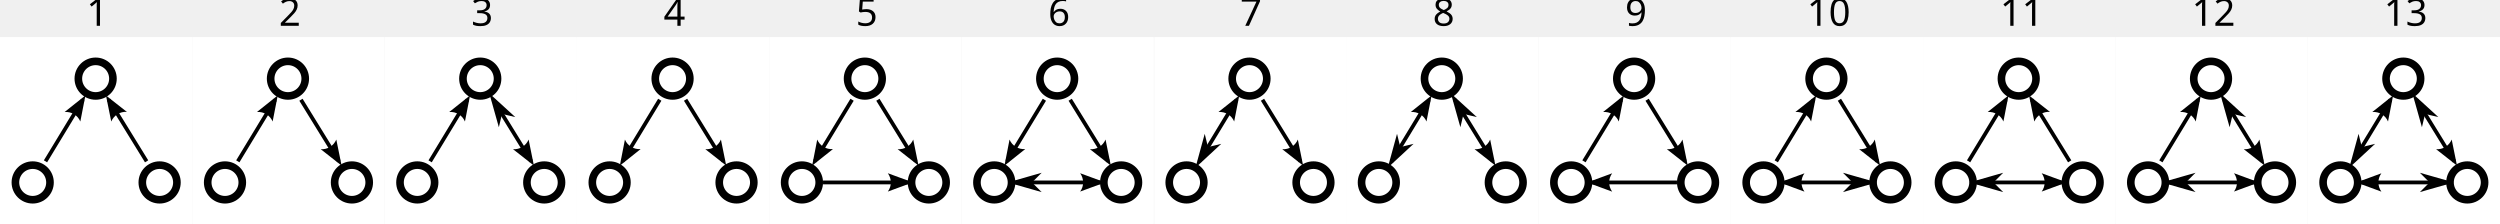
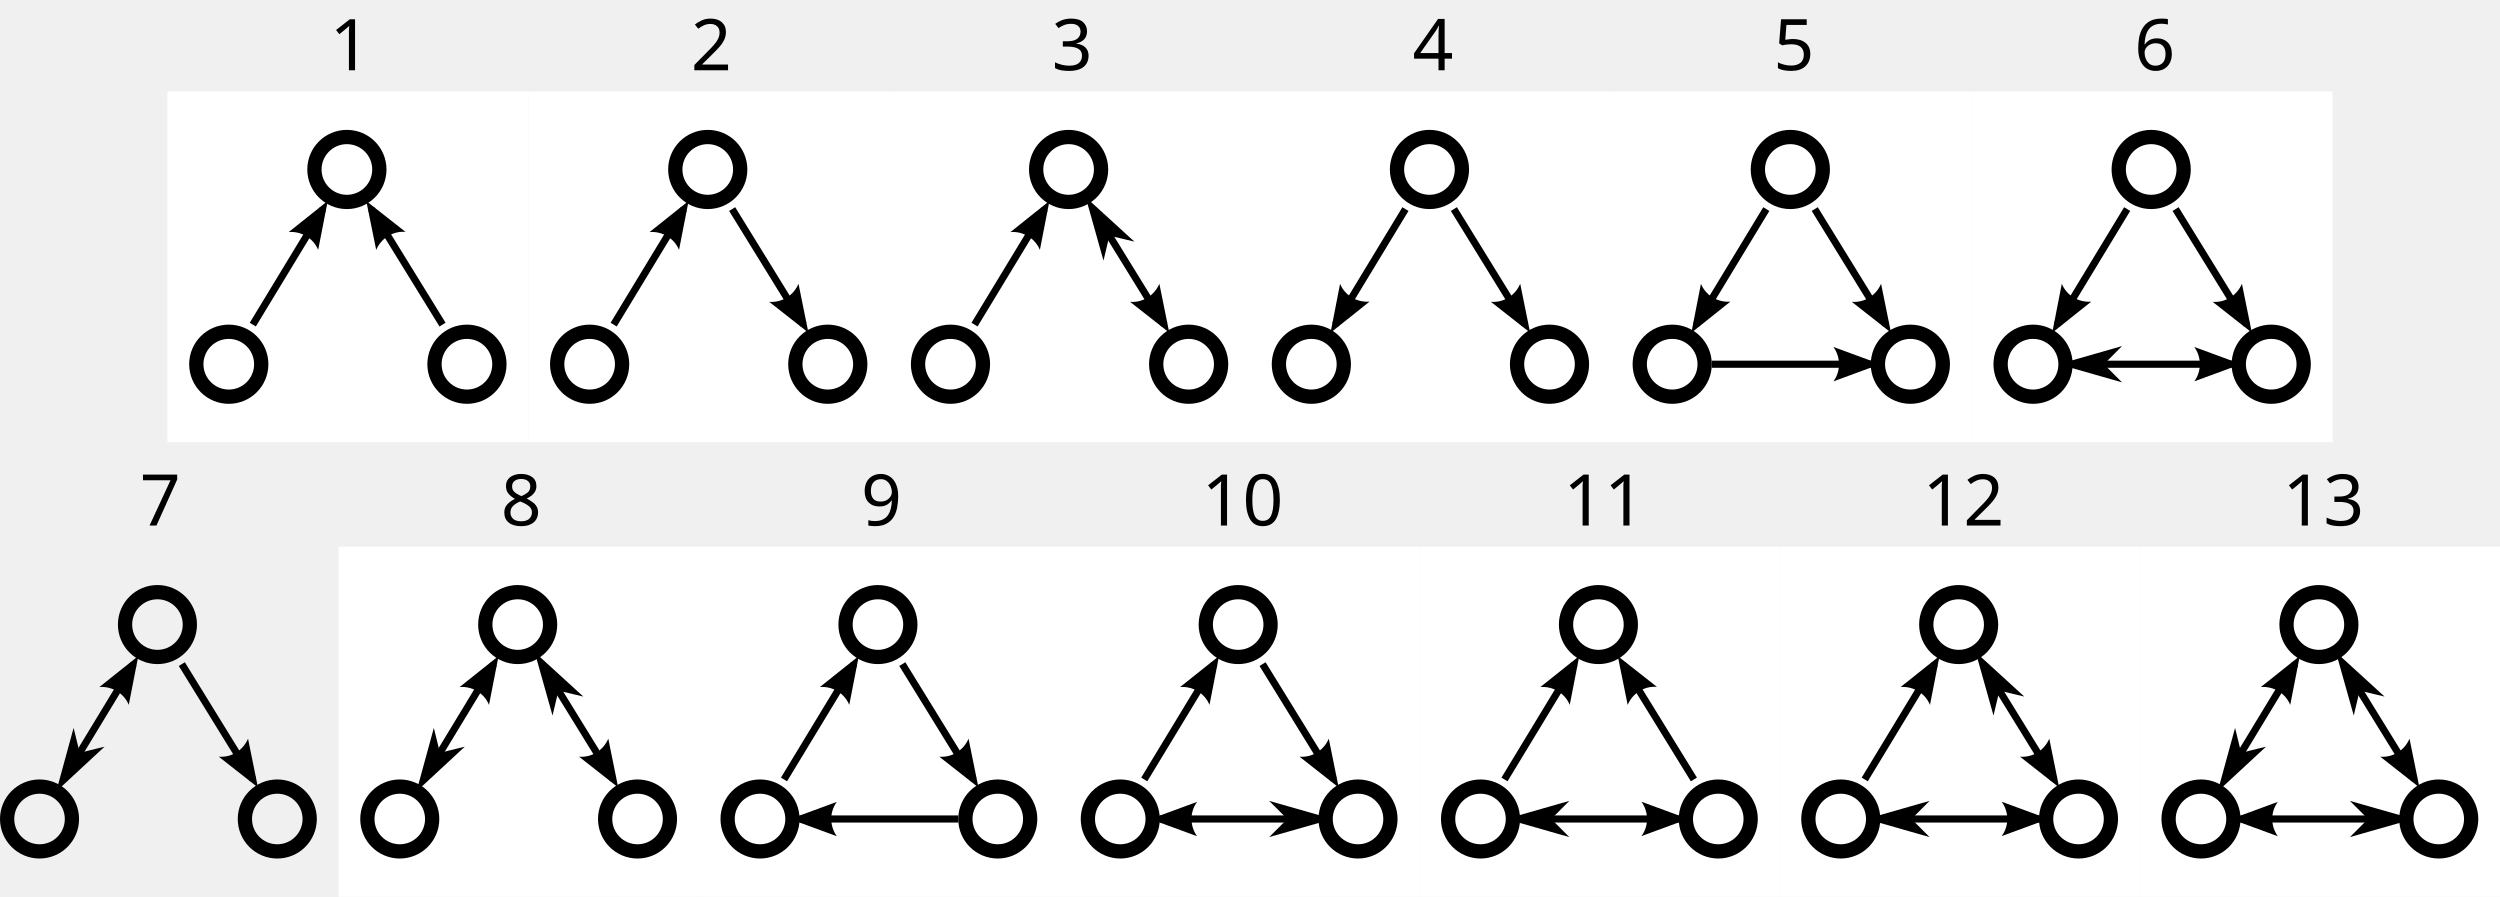
- <svg xmlns="http://www.w3.org/2000/svg" width="656.964" height="58.857" id="svg2" version="1.0">
+ <svg xmlns="http://www.w3.org/2000/svg" width="300.024" height="107.625" id="svg2" version="1.0">
  <defs id="defs4">
    <marker orient="auto" refY="0" refX="0" id="Arrow1Mstart" style="overflow:visible">
      <path id="path3222" d="M 0,0 L 5,-5 L -12.5,0 L 5,5 L 0,0 z" style="fill-rule:evenodd;stroke:#000000;stroke-width:1pt;marker-start:none" transform="matrix(0.4,0,0,0.4,4,0)" />
    </marker>
    <marker orient="auto" refY="0" refX="0" id="Arrow2Mend" style="overflow:visible">
      <path id="path3243" style="font-size:12px;fill-rule:evenodd;stroke-width:0.625;stroke-linejoin:round" d="M 8.719,4.034 L -2.207,0.016 L 8.719,-4.002 C 6.973,-1.63 6.983,1.616 8.719,4.034 z" transform="scale(-0.6,-0.6)" />
    </marker>
  </defs>
-   <g id="layer1" transform="translate(-85.89286,-49.72428)">
-     <rect style="fill:#ffffff;fill-opacity:1;stroke:none;stroke-width:2;stroke-miterlimit:4;stroke-dasharray:none;stroke-opacity:1" id="rect6113" width="50.536" height="49.107" x="85.893" y="59.474" />
-     <path style="fill:none;fill-opacity:1;stroke:#000000;stroke-width:2;stroke-miterlimit:4;stroke-dasharray:none;stroke-opacity:1" id="path2409" d="M 121.345,74.535 A 4.546,4.546 0 1 1 112.253,74.535 A 4.546,4.546 0 1 1 121.345,74.535 z" transform="translate(-5.773628,-4.143604)" />
-     <path style="fill:none;fill-opacity:1;stroke:#000000;stroke-width:2;stroke-miterlimit:4;stroke-dasharray:none;stroke-opacity:1" id="path3183" d="M 121.345,74.535 A 4.546,4.546 0 1 1 112.253,74.535 A 4.546,4.546 0 1 1 121.345,74.535 z" transform="translate(-22.31488,23.13052)" />
-     <path style="fill:none;fill-opacity:1;stroke:#000000;stroke-width:2;stroke-miterlimit:4;stroke-dasharray:none;stroke-opacity:1" id="path3187" d="M 121.345,74.535 A 4.546,4.546 0 1 1 112.253,74.535 A 4.546,4.546 0 1 1 121.345,74.535 z" transform="translate(11.03852,23.13052)" />
-     <path style="fill:none;fill-rule:evenodd;stroke:#000000;stroke-width:1px;stroke-linecap:butt;stroke-linejoin:miter;marker-end:url(#Arrow2Mend);stroke-opacity:1" d="M 97.847,92.119 L 107.662,75.937" id="path3211" />
-     <path style="fill:none;fill-rule:evenodd;stroke:#000000;stroke-width:1px;stroke-linecap:butt;stroke-linejoin:miter;marker-end:url(#Arrow2Mend);stroke-opacity:1" d="M 124.419,92.119 L 114.444,75.937" id="path5578" />
-     <rect style="fill:#ffffff;fill-opacity:1;stroke:none;stroke-width:2;stroke-miterlimit:4;stroke-dasharray:none;stroke-opacity:1" id="rect6688" width="50.536" height="49.107" x="136.429" y="59.474" />
-     <path style="fill:none;fill-opacity:1;stroke:#000000;stroke-width:2;stroke-miterlimit:4;stroke-dasharray:none;stroke-opacity:1" id="path6692" d="M 121.345,74.535 A 4.546,4.546 0 1 1 112.253,74.535 A 4.546,4.546 0 1 1 121.345,74.535 z" transform="translate(44.76208,-4.143604)" />
-     <path style="fill:none;fill-opacity:1;stroke:#000000;stroke-width:2;stroke-miterlimit:4;stroke-dasharray:none;stroke-opacity:1" id="path6694" d="M 121.345,74.535 A 4.546,4.546 0 1 1 112.253,74.535 A 4.546,4.546 0 1 1 121.345,74.535 z" transform="translate(28.22084,23.13052)" />
-     <path style="fill:none;fill-opacity:1;stroke:#000000;stroke-width:2;stroke-miterlimit:4;stroke-dasharray:none;stroke-opacity:1" id="path6696" d="M 121.345,74.535 A 4.546,4.546 0 1 1 112.253,74.535 A 4.546,4.546 0 1 1 121.345,74.535 z" transform="translate(61.57424,23.13052)" />
-     <rect style="fill:#ffffff;fill-opacity:1;stroke:none;stroke-width:2;stroke-miterlimit:4;stroke-dasharray:none;stroke-opacity:1" id="rect6706" width="50.536" height="49.107" x="186.964" y="59.474" />
-     <path style="fill:none;fill-opacity:1;stroke:#000000;stroke-width:2;stroke-miterlimit:4;stroke-dasharray:none;stroke-opacity:1" id="path6710" d="M 121.345,74.535 A 4.546,4.546 0 1 1 112.253,74.535 A 4.546,4.546 0 1 1 121.345,74.535 z" transform="translate(95.2978,-4.143604)" />
-     <path style="fill:none;fill-opacity:1;stroke:#000000;stroke-width:2;stroke-miterlimit:4;stroke-dasharray:none;stroke-opacity:1" id="path6712" d="M 121.345,74.535 A 4.546,4.546 0 1 1 112.253,74.535 A 4.546,4.546 0 1 1 121.345,74.535 z" transform="translate(78.75656,23.13052)" />
-     <path style="fill:none;fill-opacity:1;stroke:#000000;stroke-width:2;stroke-miterlimit:4;stroke-dasharray:none;stroke-opacity:1" id="path6714" d="M 121.345,74.535 A 4.546,4.546 0 1 1 112.253,74.535 A 4.546,4.546 0 1 1 121.345,74.535 z" transform="translate(112.11,23.13052)" />
-     <rect style="fill:#ffffff;fill-opacity:1;stroke:none;stroke-width:2;stroke-miterlimit:4;stroke-dasharray:none;stroke-opacity:1" id="rect6722" width="50.536" height="49.107" x="237.5" y="59.474" />
-     <path style="fill:none;fill-opacity:1;stroke:#000000;stroke-width:2;stroke-miterlimit:4;stroke-dasharray:none;stroke-opacity:1" id="path6726" d="M 121.345,74.535 A 4.546,4.546 0 1 1 112.253,74.535 A 4.546,4.546 0 1 1 121.345,74.535 z" transform="translate(145.8335,-4.143604)" />
-     <path style="fill:none;fill-opacity:1;stroke:#000000;stroke-width:2;stroke-miterlimit:4;stroke-dasharray:none;stroke-opacity:1" id="path6728" d="M 121.345,74.535 A 4.546,4.546 0 1 1 112.253,74.535 A 4.546,4.546 0 1 1 121.345,74.535 z" transform="translate(129.2923,23.13052)" />
-     <path style="fill:none;fill-opacity:1;stroke:#000000;stroke-width:2;stroke-miterlimit:4;stroke-dasharray:none;stroke-opacity:1" id="path6730" d="M 121.345,74.535 A 4.546,4.546 0 1 1 112.253,74.535 A 4.546,4.546 0 1 1 121.345,74.535 z" transform="translate(162.6457,23.13052)" />
-     <rect style="fill:#ffffff;fill-opacity:1;stroke:none;stroke-width:2;stroke-miterlimit:4;stroke-dasharray:none;stroke-opacity:1" id="rect6742" width="50.536" height="49.107" x="288.036" y="59.474" />
-     <path style="fill:none;fill-opacity:1;stroke:#000000;stroke-width:2;stroke-miterlimit:4;stroke-dasharray:none;stroke-opacity:1" id="path6746" d="M 121.345,74.535 A 4.546,4.546 0 1 1 112.253,74.535 A 4.546,4.546 0 1 1 121.345,74.535 z" transform="translate(196.3692,-4.143604)" />
-     <path style="fill:none;fill-opacity:1;stroke:#000000;stroke-width:2;stroke-miterlimit:4;stroke-dasharray:none;stroke-opacity:1" id="path6748" d="M 121.345,74.535 A 4.546,4.546 0 1 1 112.253,74.535 A 4.546,4.546 0 1 1 121.345,74.535 z" transform="translate(179.828,23.13052)" />
-     <path style="fill:none;fill-opacity:1;stroke:#000000;stroke-width:2;stroke-miterlimit:4;stroke-dasharray:none;stroke-opacity:1" id="path6750" d="M 121.345,74.535 A 4.546,4.546 0 1 1 112.253,74.535 A 4.546,4.546 0 1 1 121.345,74.535 z" transform="translate(213.1814,23.13052)" />
-     <rect style="fill:#ffffff;fill-opacity:1;stroke:none;stroke-width:2;stroke-miterlimit:4;stroke-dasharray:none;stroke-opacity:1" id="rect6760" width="50.536" height="49.107" x="338.571" y="59.474" />
-     <path style="fill:none;fill-opacity:1;stroke:#000000;stroke-width:2;stroke-miterlimit:4;stroke-dasharray:none;stroke-opacity:1" id="path6764" d="M 121.345,74.535 A 4.546,4.546 0 1 1 112.253,74.535 A 4.546,4.546 0 1 1 121.345,74.535 z" transform="translate(246.905,-4.143604)" />
-     <path style="fill:none;fill-opacity:1;stroke:#000000;stroke-width:2;stroke-miterlimit:4;stroke-dasharray:none;stroke-opacity:1" id="path6766" d="M 121.345,74.535 A 4.546,4.546 0 1 1 112.253,74.535 A 4.546,4.546 0 1 1 121.345,74.535 z" transform="translate(230.3637,23.13052)" />
-     <path style="fill:none;fill-opacity:1;stroke:#000000;stroke-width:2;stroke-miterlimit:4;stroke-dasharray:none;stroke-opacity:1" id="path6768" d="M 121.345,74.535 A 4.546,4.546 0 1 1 112.253,74.535 A 4.546,4.546 0 1 1 121.345,74.535 z" transform="translate(263.7171,23.13052)" />
-     <rect style="fill:#ffffff;fill-opacity:1;stroke:none;stroke-width:2;stroke-miterlimit:4;stroke-dasharray:none;stroke-opacity:1" id="rect6778" width="50.536" height="49.107" x="389.211" y="59.474" />
-     <path style="fill:none;fill-opacity:1;stroke:#000000;stroke-width:2;stroke-miterlimit:4;stroke-dasharray:none;stroke-opacity:1" id="path6782" d="M 121.345,74.535 A 4.546,4.546 0 1 1 112.253,74.535 A 4.546,4.546 0 1 1 121.345,74.535 z" transform="translate(297.4407,-4.143604)" />
-     <path style="fill:none;fill-opacity:1;stroke:#000000;stroke-width:2;stroke-miterlimit:4;stroke-dasharray:none;stroke-opacity:1" id="path6784" d="M 121.345,74.535 A 4.546,4.546 0 1 1 112.253,74.535 A 4.546,4.546 0 1 1 121.345,74.535 z" transform="translate(280.8994,23.13052)" />
-     <path style="fill:none;fill-opacity:1;stroke:#000000;stroke-width:2;stroke-miterlimit:4;stroke-dasharray:none;stroke-opacity:1" id="path6786" d="M 121.345,74.535 A 4.546,4.546 0 1 1 112.253,74.535 A 4.546,4.546 0 1 1 121.345,74.535 z" transform="translate(314.2528,23.13052)" />
-     <rect style="fill:#ffffff;fill-opacity:1;stroke:none;stroke-width:2;stroke-miterlimit:4;stroke-dasharray:none;stroke-opacity:1" id="rect6796" width="50.536" height="49.107" x="439.643" y="59.474" />
-     <path style="fill:none;fill-opacity:1;stroke:#000000;stroke-width:2;stroke-miterlimit:4;stroke-dasharray:none;stroke-opacity:1" id="path6800" d="M 121.345,74.535 A 4.546,4.546 0 1 1 112.253,74.535 A 4.546,4.546 0 1 1 121.345,74.535 z" transform="translate(347.9764,-4.143604)" />
-     <path style="fill:none;fill-opacity:1;stroke:#000000;stroke-width:2;stroke-miterlimit:4;stroke-dasharray:none;stroke-opacity:1" id="path6802" d="M 121.345,74.535 A 4.546,4.546 0 1 1 112.253,74.535 A 4.546,4.546 0 1 1 121.345,74.535 z" transform="translate(331.4352,23.13052)" />
-     <path style="fill:none;fill-opacity:1;stroke:#000000;stroke-width:2;stroke-miterlimit:4;stroke-dasharray:none;stroke-opacity:1" id="path6804" d="M 121.345,74.535 A 4.546,4.546 0 1 1 112.253,74.535 A 4.546,4.546 0 1 1 121.345,74.535 z" transform="translate(364.7886,23.13052)" />
-     <rect style="fill:#ffffff;fill-opacity:1;stroke:none;stroke-width:2;stroke-miterlimit:4;stroke-dasharray:none;stroke-opacity:1" id="rect6814" width="50.536" height="49.107" x="490.179" y="59.474" />
-     <path style="fill:none;fill-opacity:1;stroke:#000000;stroke-width:2;stroke-miterlimit:4;stroke-dasharray:none;stroke-opacity:1" id="path6818" d="M 121.345,74.535 A 4.546,4.546 0 1 1 112.253,74.535 A 4.546,4.546 0 1 1 121.345,74.535 z" transform="translate(398.5121,-4.143604)" />
-     <path style="fill:none;fill-opacity:1;stroke:#000000;stroke-width:2;stroke-miterlimit:4;stroke-dasharray:none;stroke-opacity:1" id="path6820" d="M 121.345,74.535 A 4.546,4.546 0 1 1 112.253,74.535 A 4.546,4.546 0 1 1 121.345,74.535 z" transform="translate(381.9709,23.13052)" />
-     <path style="fill:none;fill-opacity:1;stroke:#000000;stroke-width:2;stroke-miterlimit:4;stroke-dasharray:none;stroke-opacity:1" id="path6822" d="M 121.345,74.535 A 4.546,4.546 0 1 1 112.253,74.535 A 4.546,4.546 0 1 1 121.345,74.535 z" transform="translate(415.3243,23.13052)" />
-     <rect style="fill:#ffffff;fill-opacity:1;stroke:none;stroke-width:2;stroke-miterlimit:4;stroke-dasharray:none;stroke-opacity:1" id="rect6832" width="50.536" height="49.107" x="540.714" y="59.474" />
-     <path style="fill:none;fill-opacity:1;stroke:#000000;stroke-width:2;stroke-miterlimit:4;stroke-dasharray:none;stroke-opacity:1" id="path6836" d="M 121.345,74.535 A 4.546,4.546 0 1 1 112.253,74.535 A 4.546,4.546 0 1 1 121.345,74.535 z" transform="translate(449.0478,-4.143604)" />
-     <path style="fill:none;fill-opacity:1;stroke:#000000;stroke-width:2;stroke-miterlimit:4;stroke-dasharray:none;stroke-opacity:1" id="path6838" d="M 121.345,74.535 A 4.546,4.546 0 1 1 112.253,74.535 A 4.546,4.546 0 1 1 121.345,74.535 z" transform="translate(432.5066,23.13052)" />
-     <path style="fill:none;fill-opacity:1;stroke:#000000;stroke-width:2;stroke-miterlimit:4;stroke-dasharray:none;stroke-opacity:1" id="path6840" d="M 121.345,74.535 A 4.546,4.546 0 1 1 112.253,74.535 A 4.546,4.546 0 1 1 121.345,74.535 z" transform="translate(465.86,23.13052)" />
-     <rect style="fill:#ffffff;fill-opacity:1;stroke:none;stroke-width:2;stroke-miterlimit:4;stroke-dasharray:none;stroke-opacity:1" id="rect6850" width="50.536" height="49.107" x="591.25" y="59.474" />
-     <path style="fill:none;fill-opacity:1;stroke:#000000;stroke-width:2;stroke-miterlimit:4;stroke-dasharray:none;stroke-opacity:1" id="path6854" d="M 121.345,74.535 A 4.546,4.546 0 1 1 112.253,74.535 A 4.546,4.546 0 1 1 121.345,74.535 z" transform="translate(499.5836,-4.143604)" />
-     <path style="fill:none;fill-opacity:1;stroke:#000000;stroke-width:2;stroke-miterlimit:4;stroke-dasharray:none;stroke-opacity:1" id="path6856" d="M 121.345,74.535 A 4.546,4.546 0 1 1 112.253,74.535 A 4.546,4.546 0 1 1 121.345,74.535 z" transform="translate(483.0423,23.13052)" />
-     <path style="fill:none;fill-opacity:1;stroke:#000000;stroke-width:2;stroke-miterlimit:4;stroke-dasharray:none;stroke-opacity:1" id="path6858" d="M 121.345,74.535 A 4.546,4.546 0 1 1 112.253,74.535 A 4.546,4.546 0 1 1 121.345,74.535 z" transform="translate(516.3957,23.13052)" />
-     <rect style="fill:#ffffff;fill-opacity:1;stroke:none;stroke-width:2;stroke-miterlimit:4;stroke-dasharray:none;stroke-opacity:1" id="rect6868" width="50.536" height="49.107" x="641.786" y="59.474" />
-     <path style="fill:none;fill-opacity:1;stroke:#000000;stroke-width:2;stroke-miterlimit:4;stroke-dasharray:none;stroke-opacity:1" id="path6872" d="M 121.345,74.535 A 4.546,4.546 0 1 1 112.253,74.535 A 4.546,4.546 0 1 1 121.345,74.535 z" transform="translate(550.1193,-4.143604)" />
-     <path style="fill:none;fill-opacity:1;stroke:#000000;stroke-width:2;stroke-miterlimit:4;stroke-dasharray:none;stroke-opacity:1" id="path6874" d="M 121.345,74.535 A 4.546,4.546 0 1 1 112.253,74.535 A 4.546,4.546 0 1 1 121.345,74.535 z" transform="translate(533.578,23.13052)" />
-     <path style="fill:none;fill-opacity:1;stroke:#000000;stroke-width:2;stroke-miterlimit:4;stroke-dasharray:none;stroke-opacity:1" id="path6876" d="M 121.345,74.535 A 4.546,4.546 0 1 1 112.253,74.535 A 4.546,4.546 0 1 1 121.345,74.535 z" transform="translate(566.9314,23.13052)" />
-     <rect style="fill:#ffffff;fill-opacity:1;stroke:none;stroke-width:2;stroke-miterlimit:4;stroke-dasharray:none;stroke-opacity:1" id="rect6886" width="50.536" height="49.107" x="692.321" y="59.474" />
-     <path style="fill:none;fill-opacity:1;stroke:#000000;stroke-width:2;stroke-miterlimit:4;stroke-dasharray:none;stroke-opacity:1" id="path6890" d="M 121.345,74.535 A 4.546,4.546 0 1 1 112.253,74.535 A 4.546,4.546 0 1 1 121.345,74.535 z" transform="translate(600.655,-4.143604)" />
-     <path style="fill:none;fill-opacity:1;stroke:#000000;stroke-width:2;stroke-miterlimit:4;stroke-dasharray:none;stroke-opacity:1" id="path6892" d="M 121.345,74.535 A 4.546,4.546 0 1 1 112.253,74.535 A 4.546,4.546 0 1 1 121.345,74.535 z" transform="translate(584.1138,23.13052)" />
-     <path style="fill:none;fill-opacity:1;stroke:#000000;stroke-width:2;stroke-miterlimit:4;stroke-dasharray:none;stroke-opacity:1" id="path6894" d="M 121.345,74.535 A 4.546,4.546 0 1 1 112.253,74.535 A 4.546,4.546 0 1 1 121.345,74.535 z" transform="translate(617.4672,23.13052)" />
-     <path style="fill:none;fill-rule:evenodd;stroke:#000000;stroke-width:1px;stroke-linecap:butt;stroke-linejoin:miter;marker-end:url(#Arrow2Mend);stroke-opacity:1" d="M 148.383,92.119 L 158.198,75.937" id="path7058" />
-     <path style="fill:none;fill-rule:evenodd;stroke:#000000;stroke-width:1px;stroke-linecap:butt;stroke-linejoin:miter;marker-end:url(#Arrow2Mend);stroke-opacity:1" d="M 164.979,75.937 L 174.955,92.119" id="path7593" />
-     <path style="fill:none;fill-rule:evenodd;stroke:#000000;stroke-width:1px;stroke-linecap:butt;stroke-linejoin:miter;marker-end:url(#Arrow2Mend);stroke-opacity:1" d="M 198.919,92.119 L 208.733,75.937" id="path8128" />
-     <path style="fill:none;fill-rule:evenodd;stroke:#000000;stroke-width:1px;stroke-linecap:butt;stroke-linejoin:miter;marker-start:url(#Arrow1Mstart);marker-end:url(#Arrow2Mend);stroke-opacity:1" d="M 215.515,75.937 L 225.49,92.119" id="path8663" />
-     <path style="fill:none;fill-rule:evenodd;stroke:#000000;stroke-width:1px;stroke-linecap:butt;stroke-linejoin:miter;marker-end:url(#Arrow2Mend);stroke-opacity:1" d="M 259.269,75.937 L 249.455,92.119" id="path9739" />
-     <path style="fill:none;fill-rule:evenodd;stroke:#000000;stroke-width:1px;stroke-linecap:butt;stroke-linejoin:miter;marker-end:url(#Arrow2Mend);stroke-opacity:1" d="M 266.051,75.937 L 276.026,92.119" id="path10280" />
-     <path style="fill:none;fill-rule:evenodd;stroke:#000000;stroke-width:1px;stroke-linecap:butt;stroke-linejoin:miter;marker-end:url(#Arrow2Mend);stroke-opacity:1" d="M 309.805,75.937 L 299.99,92.119" id="path10821" />
-     <path style="fill:none;fill-rule:evenodd;stroke:#000000;stroke-width:1px;stroke-linecap:butt;stroke-linejoin:miter;marker-end:url(#Arrow2Mend);stroke-opacity:1" d="M 316.587,75.937 L 326.562,92.119" id="path11362" />
-     <path style="fill:none;fill-rule:evenodd;stroke:#000000;stroke-width:1px;stroke-linecap:butt;stroke-linejoin:miter;marker-end:url(#Arrow2Mend);stroke-opacity:1" d="M 302.173,97.665 L 324.435,97.665" id="path11905" />
-     <path style="fill:none;fill-rule:evenodd;stroke:#000000;stroke-width:1px;stroke-linecap:butt;stroke-linejoin:miter;marker-end:url(#Arrow2Mend);stroke-opacity:1" d="M 360.341,75.937 L 350.526,92.119" id="path12446" />
-     <path style="fill:none;fill-rule:evenodd;stroke:#000000;stroke-width:1px;stroke-linecap:butt;stroke-linejoin:miter;marker-end:url(#Arrow2Mend);stroke-opacity:1" d="M 367.122,75.937 L 377.098,92.119" id="path12987" />
-     <path style="fill:none;fill-rule:evenodd;stroke:#000000;stroke-width:1px;stroke-linecap:butt;stroke-linejoin:miter;marker-start:url(#Arrow1Mstart);marker-end:url(#Arrow2Mend);stroke-opacity:1" d="M 352.708,97.665 L 374.97,97.665" id="path13528" />
-     <path style="fill:none;fill-rule:evenodd;stroke:#000000;stroke-width:1px;stroke-linecap:butt;stroke-linejoin:miter;marker-start:url(#Arrow1Mstart);marker-end:url(#Arrow2Mend);stroke-opacity:1" d="M 401.062,92.119 L 410.876,75.937" id="path14608" />
-     <path style="fill:none;fill-rule:evenodd;stroke:#000000;stroke-width:1px;stroke-linecap:butt;stroke-linejoin:miter;marker-end:url(#Arrow2Mend);stroke-opacity:1" d="M 417.658,75.937 L 427.633,92.119" id="path15688" />
-     <path style="fill:none;fill-rule:evenodd;stroke:#000000;stroke-width:1px;stroke-linecap:butt;stroke-linejoin:miter;marker-start:url(#Arrow1Mstart);marker-end:url(#Arrow2Mend);stroke-opacity:1" d="M 451.597,92.119 L 461.412,75.937" id="path16229" />
-     <path style="fill:none;fill-rule:evenodd;stroke:#000000;stroke-width:1px;stroke-linecap:butt;stroke-linejoin:miter;marker-start:url(#Arrow1Mstart);marker-end:url(#Arrow2Mend);stroke-opacity:1" d="M 468.194,75.937 L 478.169,92.119" id="path17309" />
-     <path style="fill:none;fill-rule:evenodd;stroke:#000000;stroke-width:1px;stroke-linecap:butt;stroke-linejoin:miter;marker-end:url(#Arrow2Mend);stroke-opacity:1" d="M 502.133,92.119 L 511.948,75.937" id="path18389" />
-     <path style="fill:none;fill-rule:evenodd;stroke:#000000;stroke-width:1px;stroke-linecap:butt;stroke-linejoin:miter;marker-end:url(#Arrow2Mend);stroke-opacity:1" d="M 518.729,75.937 L 528.705,92.119" id="path18391" />
-     <path style="fill:none;fill-rule:evenodd;stroke:#000000;stroke-width:1px;stroke-linecap:butt;stroke-linejoin:miter;marker-end:url(#Arrow2Mend);stroke-opacity:1" d="M 526.577,97.665 L 504.315,97.665" id="path18393" />
-     <path style="fill:none;fill-rule:evenodd;stroke:#000000;stroke-width:1px;stroke-linecap:butt;stroke-linejoin:miter;marker-end:url(#Arrow2Mend);stroke-opacity:1" d="M 552.669,92.119 L 562.483,75.937" id="path18934" />
-     <path style="fill:none;fill-rule:evenodd;stroke:#000000;stroke-width:1px;stroke-linecap:butt;stroke-linejoin:miter;marker-end:url(#Arrow2Mend);stroke-opacity:1" d="M 569.265,75.937 L 579.24,92.119" id="path18936" />
-     <path style="fill:none;fill-rule:evenodd;stroke:#000000;stroke-width:1px;stroke-linecap:butt;stroke-linejoin:miter;marker-start:url(#Arrow1Mstart);marker-end:url(#Arrow2Mend);stroke-opacity:1" d="M 577.113,97.665 L 554.851,97.665" id="path18938" />
-     <path style="fill:none;fill-rule:evenodd;stroke:#000000;stroke-width:1px;stroke-linecap:butt;stroke-linejoin:miter;marker-start:url(#Arrow1Mstart);marker-end:url(#Arrow2Mend);stroke-opacity:1" d="M 605.387,97.665 L 627.649,97.665" id="path21096" />
-     <path style="fill:none;fill-rule:evenodd;stroke:#000000;stroke-width:1px;stroke-linecap:butt;stroke-linejoin:miter;marker-end:url(#Arrow2Mend);stroke-opacity:1" d="M 603.205,92.119 L 613.019,75.937" id="path22176" />
-     <path style="fill:none;fill-rule:evenodd;stroke:#000000;stroke-width:1px;stroke-linecap:butt;stroke-linejoin:miter;marker-end:url(#Arrow2Mend);stroke-opacity:1" d="M 629.776,92.119 L 619.801,75.937" id="path22178" />
-     <path style="fill:none;fill-rule:evenodd;stroke:#000000;stroke-width:1px;stroke-linecap:butt;stroke-linejoin:miter;marker-start:url(#Arrow1Mstart);marker-end:url(#Arrow2Mend);stroke-opacity:1" d="M 655.923,97.665 L 678.185,97.665" id="path22719" />
-     <path style="fill:none;fill-rule:evenodd;stroke:#000000;stroke-width:1px;stroke-linecap:butt;stroke-linejoin:miter;marker-start:url(#Arrow1Mstart);marker-end:url(#Arrow2Mend);stroke-opacity:1" d="M 670.337,75.937 L 680.312,92.119" id="path22721" />
-     <path style="fill:none;fill-rule:evenodd;stroke:#000000;stroke-width:1px;stroke-linecap:butt;stroke-linejoin:miter;marker-end:url(#Arrow2Mend);stroke-opacity:1" d="M 653.74,92.119 L 663.555,75.937" id="path22723" />
-     <path style="fill:none;fill-rule:evenodd;stroke:#000000;stroke-width:1px;stroke-linecap:butt;stroke-linejoin:miter;marker-start:url(#Arrow1Mstart);marker-end:url(#Arrow2Mend);stroke-opacity:1" d="M 704.276,92.119 L 714.091,75.937" id="path22725" />
-     <path style="fill:none;fill-rule:evenodd;stroke:#000000;stroke-width:1px;stroke-linecap:butt;stroke-linejoin:miter;marker-start:url(#Arrow1Mstart);marker-end:url(#Arrow2Mend);stroke-opacity:1" d="M 720.872,75.937 L 730.848,92.119" id="path22727" />
-     <path style="fill:none;fill-rule:evenodd;stroke:#000000;stroke-width:1px;stroke-linecap:butt;stroke-linejoin:miter;marker-start:url(#Arrow1Mstart);marker-end:url(#Arrow2Mend);stroke-opacity:1" d="M 728.72,97.665 L 706.458,97.665" id="path22729" />
-     <text xml:space="preserve" style="font-size:10px;font-style:normal;font-variant:normal;font-weight:normal;font-stretch:normal;fill:#000000;fill-opacity:1;stroke:none;stroke-width:1px;stroke-linecap:butt;stroke-linejoin:miter;stroke-opacity:1;font-family:cmr10;-inkscape-font-specification:cmr10" x="108.621" y="56.494" id="text24352">
-       <tspan id="tspan24354" x="108.621" y="56.494">1</tspan>
-     </text>
-     <text xml:space="preserve" style="font-size:10px;font-style:normal;font-variant:normal;font-weight:normal;font-stretch:normal;fill:#000000;fill-opacity:1;stroke:none;stroke-width:1px;stroke-linecap:butt;stroke-linejoin:miter;stroke-opacity:1;font-family:cmr10;-inkscape-font-specification:cmr10" x="159.201" y="56.494" id="text24356">
-       <tspan id="tspan24358" x="159.201" y="56.494">2</tspan>
-     </text>
-     <text xml:space="preserve" style="font-size:10px;font-style:normal;font-variant:normal;font-weight:normal;font-stretch:normal;fill:#000000;fill-opacity:1;stroke:none;stroke-width:1px;stroke-linecap:butt;stroke-linejoin:miter;stroke-opacity:1;font-family:cmr10;-inkscape-font-specification:cmr10" x="209.737" y="56.494" id="text24360">
-       <tspan id="tspan24362" x="209.737" y="56.494">3</tspan>
-     </text>
-     <text xml:space="preserve" style="font-size:10px;font-style:normal;font-variant:normal;font-weight:normal;font-stretch:normal;fill:#000000;fill-opacity:1;stroke:none;stroke-width:1px;stroke-linecap:butt;stroke-linejoin:miter;stroke-opacity:1;font-family:cmr10;-inkscape-font-specification:cmr10" x="260.273" y="56.494" id="text24364">
-       <tspan id="tspan24366" x="260.273" y="56.494">4</tspan>
-     </text>
-     <text xml:space="preserve" style="font-size:10px;font-style:normal;font-variant:normal;font-weight:normal;font-stretch:normal;fill:#000000;fill-opacity:1;stroke:none;stroke-width:1px;stroke-linecap:butt;stroke-linejoin:miter;stroke-opacity:1;font-family:cmr10;-inkscape-font-specification:cmr10" x="310.809" y="56.494" id="text24368">
-       <tspan id="tspan24370" x="310.809" y="56.494">5</tspan>
-     </text>
-     <text xml:space="preserve" style="font-size:10px;font-style:normal;font-variant:normal;font-weight:normal;font-stretch:normal;fill:#000000;fill-opacity:1;stroke:none;stroke-width:1px;stroke-linecap:butt;stroke-linejoin:miter;stroke-opacity:1;font-family:cmr10;-inkscape-font-specification:cmr10" x="361.344" y="56.494" id="text24372">
-       <tspan id="tspan24374" x="361.344" y="56.494">6</tspan>
-     </text>
-     <text xml:space="preserve" style="font-size:10px;font-style:normal;font-variant:normal;font-weight:normal;font-stretch:normal;fill:#000000;fill-opacity:1;stroke:none;stroke-width:1px;stroke-linecap:butt;stroke-linejoin:miter;stroke-opacity:1;font-family:cmr10;-inkscape-font-specification:cmr10" x="411.774" y="56.494" id="text24376">
-       <tspan id="tspan24378" x="411.774" y="56.494">7</tspan>
-     </text>
-     <text xml:space="preserve" style="font-size:10px;font-style:normal;font-variant:normal;font-weight:normal;font-stretch:normal;fill:#000000;fill-opacity:1;stroke:none;stroke-width:1px;stroke-linecap:butt;stroke-linejoin:miter;stroke-opacity:1;font-family:cmr10;-inkscape-font-specification:cmr10" x="462.416" y="56.494" id="text24380">
-       <tspan id="tspan24382" x="462.416" y="56.494">8</tspan>
-     </text>
-     <text xml:space="preserve" style="font-size:10px;font-style:normal;font-variant:normal;font-weight:normal;font-stretch:normal;fill:#000000;fill-opacity:1;stroke:none;stroke-width:1px;stroke-linecap:butt;stroke-linejoin:miter;stroke-opacity:1;font-family:cmr10;-inkscape-font-specification:cmr10" x="512.951" y="56.494" id="text24384">
-       <tspan id="tspan24386" x="512.951" y="56.494">9</tspan>
-     </text>
-     <text xml:space="preserve" style="font-size:10px;font-style:normal;font-variant:normal;font-weight:normal;font-stretch:normal;fill:#000000;fill-opacity:1;stroke:none;stroke-width:1px;stroke-linecap:butt;stroke-linejoin:miter;stroke-opacity:1;font-family:cmr10;-inkscape-font-specification:cmr10" x="560.737" y="56.494" id="text24388">
-       <tspan id="tspan24390" x="560.737" y="56.494">10</tspan>
-     </text>
-     <text xml:space="preserve" style="font-size:10px;font-style:normal;font-variant:normal;font-weight:normal;font-stretch:normal;fill:#000000;fill-opacity:1;stroke:none;stroke-width:1px;stroke-linecap:butt;stroke-linejoin:miter;stroke-opacity:1;font-family:cmr10;-inkscape-font-specification:cmr10" x="611.478" y="56.494" id="text24392">
-       <tspan id="tspan24394" x="611.478" y="56.494">11</tspan>
-     </text>
-     <text xml:space="preserve" style="font-size:10px;font-style:normal;font-variant:normal;font-weight:normal;font-stretch:normal;fill:#000000;fill-opacity:1;stroke:none;stroke-width:1px;stroke-linecap:butt;stroke-linejoin:miter;stroke-opacity:1;font-family:cmr10;-inkscape-font-specification:cmr10" x="661.864" y="56.494" id="text24396">
-       <tspan id="tspan24398" x="661.864" y="56.494">12</tspan>
-     </text>
-     <text xml:space="preserve" style="font-size:10px;font-style:normal;font-variant:normal;font-weight:normal;font-stretch:normal;fill:#000000;fill-opacity:1;stroke:none;stroke-width:1px;stroke-linecap:butt;stroke-linejoin:miter;stroke-opacity:1;font-family:cmr10;-inkscape-font-specification:cmr10" x="712.359" y="56.494" id="text24400">
-       <tspan id="tspan24402" x="712.359" y="56.494">13</tspan>
-     </text>
+   <g id="layer1" transform="translate(-112.4315,-59.4744)">
+     <g id="g2557" transform="matrix(0.8569415,0,0,0.8569415,58.92008,19.49168)">
+       <rect y="59.474" x="85.893" height="49.107" width="50.536" id="rect6113" style="fill:#ffffff;fill-opacity:1;stroke:none;stroke-width:2;stroke-miterlimit:4;stroke-dasharray:none;stroke-opacity:1" />
+       <path transform="translate(-5.773628,-4.143604)" d="M 121.345,74.535 A 4.546,4.546 0 1 1 112.253,74.535 A 4.546,4.546 0 1 1 121.345,74.535 z" id="path2409" style="fill:none;fill-opacity:1;stroke:#000000;stroke-width:2;stroke-miterlimit:4;stroke-dasharray:none;stroke-opacity:1" />
+       <path transform="translate(-22.31488,23.13052)" d="M 121.345,74.535 A 4.546,4.546 0 1 1 112.253,74.535 A 4.546,4.546 0 1 1 121.345,74.535 z" id="path3183" style="fill:none;fill-opacity:1;stroke:#000000;stroke-width:2;stroke-miterlimit:4;stroke-dasharray:none;stroke-opacity:1" />
+       <path transform="translate(11.03852,23.13052)" d="M 121.345,74.535 A 4.546,4.546 0 1 1 112.253,74.535 A 4.546,4.546 0 1 1 121.345,74.535 z" id="path3187" style="fill:none;fill-opacity:1;stroke:#000000;stroke-width:2;stroke-miterlimit:4;stroke-dasharray:none;stroke-opacity:1" />
+       <path id="path3211" d="M 97.847,92.119 L 107.662,75.937" style="fill:none;fill-rule:evenodd;stroke:#000000;stroke-width:1px;stroke-linecap:butt;stroke-linejoin:miter;marker-end:url(#Arrow2Mend);stroke-opacity:1" />
+       <path id="path5578" d="M 124.419,92.119 L 114.444,75.937" style="fill:none;fill-rule:evenodd;stroke:#000000;stroke-width:1px;stroke-linecap:butt;stroke-linejoin:miter;marker-end:url(#Arrow2Mend);stroke-opacity:1" />
+       <rect y="59.474" x="136.429" height="49.107" width="50.536" id="rect6688" style="fill:#ffffff;fill-opacity:1;stroke:none;stroke-width:2;stroke-miterlimit:4;stroke-dasharray:none;stroke-opacity:1" />
+       <path transform="translate(44.76208,-4.143604)" d="M 121.345,74.535 A 4.546,4.546 0 1 1 112.253,74.535 A 4.546,4.546 0 1 1 121.345,74.535 z" id="path6692" style="fill:none;fill-opacity:1;stroke:#000000;stroke-width:2;stroke-miterlimit:4;stroke-dasharray:none;stroke-opacity:1" />
+       <path transform="translate(28.22084,23.13052)" d="M 121.345,74.535 A 4.546,4.546 0 1 1 112.253,74.535 A 4.546,4.546 0 1 1 121.345,74.535 z" id="path6694" style="fill:none;fill-opacity:1;stroke:#000000;stroke-width:2;stroke-miterlimit:4;stroke-dasharray:none;stroke-opacity:1" />
+       <path transform="translate(61.57424,23.13052)" d="M 121.345,74.535 A 4.546,4.546 0 1 1 112.253,74.535 A 4.546,4.546 0 1 1 121.345,74.535 z" id="path6696" style="fill:none;fill-opacity:1;stroke:#000000;stroke-width:2;stroke-miterlimit:4;stroke-dasharray:none;stroke-opacity:1" />
+       <rect y="59.474" x="186.964" height="49.107" width="50.536" id="rect6706" style="fill:#ffffff;fill-opacity:1;stroke:none;stroke-width:2;stroke-miterlimit:4;stroke-dasharray:none;stroke-opacity:1" />
+       <path transform="translate(95.2978,-4.143604)" d="M 121.345,74.535 A 4.546,4.546 0 1 1 112.253,74.535 A 4.546,4.546 0 1 1 121.345,74.535 z" id="path6710" style="fill:none;fill-opacity:1;stroke:#000000;stroke-width:2;stroke-miterlimit:4;stroke-dasharray:none;stroke-opacity:1" />
+       <path transform="translate(78.75656,23.13052)" d="M 121.345,74.535 A 4.546,4.546 0 1 1 112.253,74.535 A 4.546,4.546 0 1 1 121.345,74.535 z" id="path6712" style="fill:none;fill-opacity:1;stroke:#000000;stroke-width:2;stroke-miterlimit:4;stroke-dasharray:none;stroke-opacity:1" />
+       <path transform="translate(112.11,23.13052)" d="M 121.345,74.535 A 4.546,4.546 0 1 1 112.253,74.535 A 4.546,4.546 0 1 1 121.345,74.535 z" id="path6714" style="fill:none;fill-opacity:1;stroke:#000000;stroke-width:2;stroke-miterlimit:4;stroke-dasharray:none;stroke-opacity:1" />
+       <rect y="59.474" x="237.5" height="49.107" width="50.536" id="rect6722" style="fill:#ffffff;fill-opacity:1;stroke:none;stroke-width:2;stroke-miterlimit:4;stroke-dasharray:none;stroke-opacity:1" />
+       <path transform="translate(145.8335,-4.143604)" d="M 121.345,74.535 A 4.546,4.546 0 1 1 112.253,74.535 A 4.546,4.546 0 1 1 121.345,74.535 z" id="path6726" style="fill:none;fill-opacity:1;stroke:#000000;stroke-width:2;stroke-miterlimit:4;stroke-dasharray:none;stroke-opacity:1" />
+       <path transform="translate(129.2923,23.13052)" d="M 121.345,74.535 A 4.546,4.546 0 1 1 112.253,74.535 A 4.546,4.546 0 1 1 121.345,74.535 z" id="path6728" style="fill:none;fill-opacity:1;stroke:#000000;stroke-width:2;stroke-miterlimit:4;stroke-dasharray:none;stroke-opacity:1" />
+       <path transform="translate(162.6457,23.13052)" d="M 121.345,74.535 A 4.546,4.546 0 1 1 112.253,74.535 A 4.546,4.546 0 1 1 121.345,74.535 z" id="path6730" style="fill:none;fill-opacity:1;stroke:#000000;stroke-width:2;stroke-miterlimit:4;stroke-dasharray:none;stroke-opacity:1" />
+       <rect y="59.474" x="288.036" height="49.107" width="50.536" id="rect6742" style="fill:#ffffff;fill-opacity:1;stroke:none;stroke-width:2;stroke-miterlimit:4;stroke-dasharray:none;stroke-opacity:1" />
+       <path transform="translate(196.3692,-4.143604)" d="M 121.345,74.535 A 4.546,4.546 0 1 1 112.253,74.535 A 4.546,4.546 0 1 1 121.345,74.535 z" id="path6746" style="fill:none;fill-opacity:1;stroke:#000000;stroke-width:2;stroke-miterlimit:4;stroke-dasharray:none;stroke-opacity:1" />
+       <path transform="translate(179.828,23.13052)" d="M 121.345,74.535 A 4.546,4.546 0 1 1 112.253,74.535 A 4.546,4.546 0 1 1 121.345,74.535 z" id="path6748" style="fill:none;fill-opacity:1;stroke:#000000;stroke-width:2;stroke-miterlimit:4;stroke-dasharray:none;stroke-opacity:1" />
+       <path transform="translate(213.1814,23.13052)" d="M 121.345,74.535 A 4.546,4.546 0 1 1 112.253,74.535 A 4.546,4.546 0 1 1 121.345,74.535 z" id="path6750" style="fill:none;fill-opacity:1;stroke:#000000;stroke-width:2;stroke-miterlimit:4;stroke-dasharray:none;stroke-opacity:1" />
+       <rect y="59.474" x="338.571" height="49.107" width="50.536" id="rect6760" style="fill:#ffffff;fill-opacity:1;stroke:none;stroke-width:2;stroke-miterlimit:4;stroke-dasharray:none;stroke-opacity:1" />
+       <path transform="translate(246.905,-4.143604)" d="M 121.345,74.535 A 4.546,4.546 0 1 1 112.253,74.535 A 4.546,4.546 0 1 1 121.345,74.535 z" id="path6764" style="fill:none;fill-opacity:1;stroke:#000000;stroke-width:2;stroke-miterlimit:4;stroke-dasharray:none;stroke-opacity:1" />
+       <path transform="translate(230.3637,23.13052)" d="M 121.345,74.535 A 4.546,4.546 0 1 1 112.253,74.535 A 4.546,4.546 0 1 1 121.345,74.535 z" id="path6766" style="fill:none;fill-opacity:1;stroke:#000000;stroke-width:2;stroke-miterlimit:4;stroke-dasharray:none;stroke-opacity:1" />
+       <path transform="translate(263.7171,23.13052)" d="M 121.345,74.535 A 4.546,4.546 0 1 1 112.253,74.535 A 4.546,4.546 0 1 1 121.345,74.535 z" id="path6768" style="fill:none;fill-opacity:1;stroke:#000000;stroke-width:2;stroke-miterlimit:4;stroke-dasharray:none;stroke-opacity:1" />
+       <path id="path7058" d="M 148.383,92.119 L 158.198,75.937" style="fill:none;fill-rule:evenodd;stroke:#000000;stroke-width:1px;stroke-linecap:butt;stroke-linejoin:miter;marker-end:url(#Arrow2Mend);stroke-opacity:1" />
+       <path id="path7593" d="M 164.979,75.937 L 174.955,92.119" style="fill:none;fill-rule:evenodd;stroke:#000000;stroke-width:1px;stroke-linecap:butt;stroke-linejoin:miter;marker-end:url(#Arrow2Mend);stroke-opacity:1" />
+       <path id="path8128" d="M 198.919,92.119 L 208.733,75.937" style="fill:none;fill-rule:evenodd;stroke:#000000;stroke-width:1px;stroke-linecap:butt;stroke-linejoin:miter;marker-end:url(#Arrow2Mend);stroke-opacity:1" />
+       <path id="path8663" d="M 215.515,75.937 L 225.49,92.119" style="fill:none;fill-rule:evenodd;stroke:#000000;stroke-width:1px;stroke-linecap:butt;stroke-linejoin:miter;marker-start:url(#Arrow1Mstart);marker-end:url(#Arrow2Mend);stroke-opacity:1" />
+       <path id="path9739" d="M 259.269,75.937 L 249.455,92.119" style="fill:none;fill-rule:evenodd;stroke:#000000;stroke-width:1px;stroke-linecap:butt;stroke-linejoin:miter;marker-end:url(#Arrow2Mend);stroke-opacity:1" />
+       <path id="path10280" d="M 266.051,75.937 L 276.026,92.119" style="fill:none;fill-rule:evenodd;stroke:#000000;stroke-width:1px;stroke-linecap:butt;stroke-linejoin:miter;marker-end:url(#Arrow2Mend);stroke-opacity:1" />
+       <path id="path10821" d="M 309.805,75.937 L 299.99,92.119" style="fill:none;fill-rule:evenodd;stroke:#000000;stroke-width:1px;stroke-linecap:butt;stroke-linejoin:miter;marker-end:url(#Arrow2Mend);stroke-opacity:1" />
+       <path id="path11362" d="M 316.587,75.937 L 326.562,92.119" style="fill:none;fill-rule:evenodd;stroke:#000000;stroke-width:1px;stroke-linecap:butt;stroke-linejoin:miter;marker-end:url(#Arrow2Mend);stroke-opacity:1" />
+       <path id="path11905" d="M 302.173,97.665 L 324.435,97.665" style="fill:none;fill-rule:evenodd;stroke:#000000;stroke-width:1px;stroke-linecap:butt;stroke-linejoin:miter;marker-end:url(#Arrow2Mend);stroke-opacity:1" />
+       <path id="path12446" d="M 360.341,75.937 L 350.526,92.119" style="fill:none;fill-rule:evenodd;stroke:#000000;stroke-width:1px;stroke-linecap:butt;stroke-linejoin:miter;marker-end:url(#Arrow2Mend);stroke-opacity:1" />
+       <path id="path12987" d="M 367.122,75.937 L 377.098,92.119" style="fill:none;fill-rule:evenodd;stroke:#000000;stroke-width:1px;stroke-linecap:butt;stroke-linejoin:miter;marker-end:url(#Arrow2Mend);stroke-opacity:1" />
+       <path id="path13528" d="M 352.708,97.665 L 374.97,97.665" style="fill:none;fill-rule:evenodd;stroke:#000000;stroke-width:1px;stroke-linecap:butt;stroke-linejoin:miter;marker-start:url(#Arrow1Mstart);marker-end:url(#Arrow2Mend);stroke-opacity:1" />
+       <text id="text24352" y="56.494" x="108.621" style="font-size:10px;font-style:normal;font-variant:normal;font-weight:normal;font-stretch:normal;fill:#000000;fill-opacity:1;stroke:none;stroke-width:1px;stroke-linecap:butt;stroke-linejoin:miter;stroke-opacity:1;font-family:cmr10;-inkscape-font-specification:cmr10" xml:space="preserve">
+         <tspan y="56.494" x="108.621" id="tspan24354">1</tspan>
+       </text>
+       <text id="text24356" y="56.494" x="159.201" style="font-size:10px;font-style:normal;font-variant:normal;font-weight:normal;font-stretch:normal;fill:#000000;fill-opacity:1;stroke:none;stroke-width:1px;stroke-linecap:butt;stroke-linejoin:miter;stroke-opacity:1;font-family:cmr10;-inkscape-font-specification:cmr10" xml:space="preserve">
+         <tspan y="56.494" x="159.201" id="tspan24358">2</tspan>
+       </text>
+       <text id="text24360" y="56.494" x="209.737" style="font-size:10px;font-style:normal;font-variant:normal;font-weight:normal;font-stretch:normal;fill:#000000;fill-opacity:1;stroke:none;stroke-width:1px;stroke-linecap:butt;stroke-linejoin:miter;stroke-opacity:1;font-family:cmr10;-inkscape-font-specification:cmr10" xml:space="preserve">
+         <tspan y="56.494" x="209.737" id="tspan24362">3</tspan>
+       </text>
+       <text id="text24364" y="56.494" x="260.273" style="font-size:10px;font-style:normal;font-variant:normal;font-weight:normal;font-stretch:normal;fill:#000000;fill-opacity:1;stroke:none;stroke-width:1px;stroke-linecap:butt;stroke-linejoin:miter;stroke-opacity:1;font-family:cmr10;-inkscape-font-specification:cmr10" xml:space="preserve">
+         <tspan y="56.494" x="260.273" id="tspan24366">4</tspan>
+       </text>
+       <text id="text24368" y="56.494" x="310.809" style="font-size:10px;font-style:normal;font-variant:normal;font-weight:normal;font-stretch:normal;fill:#000000;fill-opacity:1;stroke:none;stroke-width:1px;stroke-linecap:butt;stroke-linejoin:miter;stroke-opacity:1;font-family:cmr10;-inkscape-font-specification:cmr10" xml:space="preserve">
+         <tspan y="56.494" x="310.809" id="tspan24370">5</tspan>
+       </text>
+       <text id="text24372" y="56.494" x="361.344" style="font-size:10px;font-style:normal;font-variant:normal;font-weight:normal;font-stretch:normal;fill:#000000;fill-opacity:1;stroke:none;stroke-width:1px;stroke-linecap:butt;stroke-linejoin:miter;stroke-opacity:1;font-family:cmr10;-inkscape-font-specification:cmr10" xml:space="preserve">
+         <tspan y="56.494" x="361.344" id="tspan24374">6</tspan>
+       </text>
+     </g>
+     <g id="g2495" transform="matrix(0.8554902,0,0,0.8554902,-223.0512,74.20941)">
+       <path transform="translate(297.4407,-4.143604)" d="M 121.345,74.535 A 4.546,4.546 0 1 1 112.253,74.535 A 4.546,4.546 0 1 1 121.345,74.535 z" id="path6782" style="fill:none;fill-opacity:1;stroke:#000000;stroke-width:2;stroke-miterlimit:4;stroke-dasharray:none;stroke-opacity:1" />
+       <path transform="translate(280.8994,23.13052)" d="M 121.345,74.535 A 4.546,4.546 0 1 1 112.253,74.535 A 4.546,4.546 0 1 1 121.345,74.535 z" id="path6784" style="fill:none;fill-opacity:1;stroke:#000000;stroke-width:2;stroke-miterlimit:4;stroke-dasharray:none;stroke-opacity:1" />
+       <path transform="translate(314.2528,23.13052)" d="M 121.345,74.535 A 4.546,4.546 0 1 1 112.253,74.535 A 4.546,4.546 0 1 1 121.345,74.535 z" id="path6786" style="fill:none;fill-opacity:1;stroke:#000000;stroke-width:2;stroke-miterlimit:4;stroke-dasharray:none;stroke-opacity:1" />
+       <rect y="59.474" x="439.643" height="49.107" width="50.536" id="rect6796" style="fill:#ffffff;fill-opacity:1;stroke:none;stroke-width:2;stroke-miterlimit:4;stroke-dasharray:none;stroke-opacity:1" />
+       <path transform="translate(347.9764,-4.143604)" d="M 121.345,74.535 A 4.546,4.546 0 1 1 112.253,74.535 A 4.546,4.546 0 1 1 121.345,74.535 z" id="path6800" style="fill:none;fill-opacity:1;stroke:#000000;stroke-width:2;stroke-miterlimit:4;stroke-dasharray:none;stroke-opacity:1" />
+       <path transform="translate(331.4352,23.13052)" d="M 121.345,74.535 A 4.546,4.546 0 1 1 112.253,74.535 A 4.546,4.546 0 1 1 121.345,74.535 z" id="path6802" style="fill:none;fill-opacity:1;stroke:#000000;stroke-width:2;stroke-miterlimit:4;stroke-dasharray:none;stroke-opacity:1" />
+       <path transform="translate(364.7886,23.13052)" d="M 121.345,74.535 A 4.546,4.546 0 1 1 112.253,74.535 A 4.546,4.546 0 1 1 121.345,74.535 z" id="path6804" style="fill:none;fill-opacity:1;stroke:#000000;stroke-width:2;stroke-miterlimit:4;stroke-dasharray:none;stroke-opacity:1" />
+       <rect y="59.474" x="490.179" height="49.107" width="50.536" id="rect6814" style="fill:#ffffff;fill-opacity:1;stroke:none;stroke-width:2;stroke-miterlimit:4;stroke-dasharray:none;stroke-opacity:1" />
+       <path transform="translate(398.5121,-4.143604)" d="M 121.345,74.535 A 4.546,4.546 0 1 1 112.253,74.535 A 4.546,4.546 0 1 1 121.345,74.535 z" id="path6818" style="fill:none;fill-opacity:1;stroke:#000000;stroke-width:2;stroke-miterlimit:4;stroke-dasharray:none;stroke-opacity:1" />
+       <path transform="translate(381.9709,23.13052)" d="M 121.345,74.535 A 4.546,4.546 0 1 1 112.253,74.535 A 4.546,4.546 0 1 1 121.345,74.535 z" id="path6820" style="fill:none;fill-opacity:1;stroke:#000000;stroke-width:2;stroke-miterlimit:4;stroke-dasharray:none;stroke-opacity:1" />
+       <path transform="translate(415.3243,23.13052)" d="M 121.345,74.535 A 4.546,4.546 0 1 1 112.253,74.535 A 4.546,4.546 0 1 1 121.345,74.535 z" id="path6822" style="fill:none;fill-opacity:1;stroke:#000000;stroke-width:2;stroke-miterlimit:4;stroke-dasharray:none;stroke-opacity:1" />
+       <rect y="59.474" x="540.714" height="49.107" width="50.536" id="rect6832" style="fill:#ffffff;fill-opacity:1;stroke:none;stroke-width:2;stroke-miterlimit:4;stroke-dasharray:none;stroke-opacity:1" />
+       <path transform="translate(449.0478,-4.143604)" d="M 121.345,74.535 A 4.546,4.546 0 1 1 112.253,74.535 A 4.546,4.546 0 1 1 121.345,74.535 z" id="path6836" style="fill:none;fill-opacity:1;stroke:#000000;stroke-width:2;stroke-miterlimit:4;stroke-dasharray:none;stroke-opacity:1" />
+       <path transform="translate(432.5066,23.13052)" d="M 121.345,74.535 A 4.546,4.546 0 1 1 112.253,74.535 A 4.546,4.546 0 1 1 121.345,74.535 z" id="path6838" style="fill:none;fill-opacity:1;stroke:#000000;stroke-width:2;stroke-miterlimit:4;stroke-dasharray:none;stroke-opacity:1" />
+       <path transform="translate(465.86,23.13052)" d="M 121.345,74.535 A 4.546,4.546 0 1 1 112.253,74.535 A 4.546,4.546 0 1 1 121.345,74.535 z" id="path6840" style="fill:none;fill-opacity:1;stroke:#000000;stroke-width:2;stroke-miterlimit:4;stroke-dasharray:none;stroke-opacity:1" />
+       <rect y="59.474" x="591.25" height="49.107" width="50.536" id="rect6850" style="fill:#ffffff;fill-opacity:1;stroke:none;stroke-width:2;stroke-miterlimit:4;stroke-dasharray:none;stroke-opacity:1" />
+       <path transform="translate(499.5836,-4.143604)" d="M 121.345,74.535 A 4.546,4.546 0 1 1 112.253,74.535 A 4.546,4.546 0 1 1 121.345,74.535 z" id="path6854" style="fill:none;fill-opacity:1;stroke:#000000;stroke-width:2;stroke-miterlimit:4;stroke-dasharray:none;stroke-opacity:1" />
+       <path transform="translate(483.0423,23.13052)" d="M 121.345,74.535 A 4.546,4.546 0 1 1 112.253,74.535 A 4.546,4.546 0 1 1 121.345,74.535 z" id="path6856" style="fill:none;fill-opacity:1;stroke:#000000;stroke-width:2;stroke-miterlimit:4;stroke-dasharray:none;stroke-opacity:1" />
+       <path transform="translate(516.3957,23.13052)" d="M 121.345,74.535 A 4.546,4.546 0 1 1 112.253,74.535 A 4.546,4.546 0 1 1 121.345,74.535 z" id="path6858" style="fill:none;fill-opacity:1;stroke:#000000;stroke-width:2;stroke-miterlimit:4;stroke-dasharray:none;stroke-opacity:1" />
+       <rect y="59.474" x="641.786" height="49.107" width="50.536" id="rect6868" style="fill:#ffffff;fill-opacity:1;stroke:none;stroke-width:2;stroke-miterlimit:4;stroke-dasharray:none;stroke-opacity:1" />
+       <path transform="translate(550.1193,-4.143604)" d="M 121.345,74.535 A 4.546,4.546 0 1 1 112.253,74.535 A 4.546,4.546 0 1 1 121.345,74.535 z" id="path6872" style="fill:none;fill-opacity:1;stroke:#000000;stroke-width:2;stroke-miterlimit:4;stroke-dasharray:none;stroke-opacity:1" />
+       <path transform="translate(533.578,23.13052)" d="M 121.345,74.535 A 4.546,4.546 0 1 1 112.253,74.535 A 4.546,4.546 0 1 1 121.345,74.535 z" id="path6874" style="fill:none;fill-opacity:1;stroke:#000000;stroke-width:2;stroke-miterlimit:4;stroke-dasharray:none;stroke-opacity:1" />
+       <path transform="translate(566.9314,23.13052)" d="M 121.345,74.535 A 4.546,4.546 0 1 1 112.253,74.535 A 4.546,4.546 0 1 1 121.345,74.535 z" id="path6876" style="fill:none;fill-opacity:1;stroke:#000000;stroke-width:2;stroke-miterlimit:4;stroke-dasharray:none;stroke-opacity:1" />
+       <rect y="59.474" x="692.321" height="49.107" width="50.536" id="rect6886" style="fill:#ffffff;fill-opacity:1;stroke:none;stroke-width:2;stroke-miterlimit:4;stroke-dasharray:none;stroke-opacity:1" />
+       <path transform="translate(600.655,-4.143604)" d="M 121.345,74.535 A 4.546,4.546 0 1 1 112.253,74.535 A 4.546,4.546 0 1 1 121.345,74.535 z" id="path6890" style="fill:none;fill-opacity:1;stroke:#000000;stroke-width:2;stroke-miterlimit:4;stroke-dasharray:none;stroke-opacity:1" />
+       <path transform="translate(584.1138,23.13052)" d="M 121.345,74.535 A 4.546,4.546 0 1 1 112.253,74.535 A 4.546,4.546 0 1 1 121.345,74.535 z" id="path6892" style="fill:none;fill-opacity:1;stroke:#000000;stroke-width:2;stroke-miterlimit:4;stroke-dasharray:none;stroke-opacity:1" />
+       <path transform="translate(617.4672,23.13052)" d="M 121.345,74.535 A 4.546,4.546 0 1 1 112.253,74.535 A 4.546,4.546 0 1 1 121.345,74.535 z" id="path6894" style="fill:none;fill-opacity:1;stroke:#000000;stroke-width:2;stroke-miterlimit:4;stroke-dasharray:none;stroke-opacity:1" />
+       <path id="path14608" d="M 401.062,92.119 L 410.876,75.937" style="fill:none;fill-rule:evenodd;stroke:#000000;stroke-width:1px;stroke-linecap:butt;stroke-linejoin:miter;marker-start:url(#Arrow1Mstart);marker-end:url(#Arrow2Mend);stroke-opacity:1" />
+       <path id="path15688" d="M 417.658,75.937 L 427.633,92.119" style="fill:none;fill-rule:evenodd;stroke:#000000;stroke-width:1px;stroke-linecap:butt;stroke-linejoin:miter;marker-end:url(#Arrow2Mend);stroke-opacity:1" />
+       <path id="path16229" d="M 451.597,92.119 L 461.412,75.937" style="fill:none;fill-rule:evenodd;stroke:#000000;stroke-width:1px;stroke-linecap:butt;stroke-linejoin:miter;marker-start:url(#Arrow1Mstart);marker-end:url(#Arrow2Mend);stroke-opacity:1" />
+       <path id="path17309" d="M 468.194,75.937 L 478.169,92.119" style="fill:none;fill-rule:evenodd;stroke:#000000;stroke-width:1px;stroke-linecap:butt;stroke-linejoin:miter;marker-start:url(#Arrow1Mstart);marker-end:url(#Arrow2Mend);stroke-opacity:1" />
+       <path id="path18389" d="M 502.133,92.119 L 511.948,75.937" style="fill:none;fill-rule:evenodd;stroke:#000000;stroke-width:1px;stroke-linecap:butt;stroke-linejoin:miter;marker-end:url(#Arrow2Mend);stroke-opacity:1" />
+       <path id="path18391" d="M 518.729,75.937 L 528.705,92.119" style="fill:none;fill-rule:evenodd;stroke:#000000;stroke-width:1px;stroke-linecap:butt;stroke-linejoin:miter;marker-end:url(#Arrow2Mend);stroke-opacity:1" />
+       <path id="path18393" d="M 526.577,97.665 L 504.315,97.665" style="fill:none;fill-rule:evenodd;stroke:#000000;stroke-width:1px;stroke-linecap:butt;stroke-linejoin:miter;marker-end:url(#Arrow2Mend);stroke-opacity:1" />
+       <path id="path18934" d="M 552.669,92.119 L 562.483,75.937" style="fill:none;fill-rule:evenodd;stroke:#000000;stroke-width:1px;stroke-linecap:butt;stroke-linejoin:miter;marker-end:url(#Arrow2Mend);stroke-opacity:1" />
+       <path id="path18936" d="M 569.265,75.937 L 579.24,92.119" style="fill:none;fill-rule:evenodd;stroke:#000000;stroke-width:1px;stroke-linecap:butt;stroke-linejoin:miter;marker-end:url(#Arrow2Mend);stroke-opacity:1" />
+       <path id="path18938" d="M 577.113,97.665 L 554.851,97.665" style="fill:none;fill-rule:evenodd;stroke:#000000;stroke-width:1px;stroke-linecap:butt;stroke-linejoin:miter;marker-start:url(#Arrow1Mstart);marker-end:url(#Arrow2Mend);stroke-opacity:1" />
+       <path id="path21096" d="M 605.387,97.665 L 627.649,97.665" style="fill:none;fill-rule:evenodd;stroke:#000000;stroke-width:1px;stroke-linecap:butt;stroke-linejoin:miter;marker-start:url(#Arrow1Mstart);marker-end:url(#Arrow2Mend);stroke-opacity:1" />
+       <path id="path22176" d="M 603.205,92.119 L 613.019,75.937" style="fill:none;fill-rule:evenodd;stroke:#000000;stroke-width:1px;stroke-linecap:butt;stroke-linejoin:miter;marker-end:url(#Arrow2Mend);stroke-opacity:1" />
+       <path id="path22178" d="M 629.776,92.119 L 619.801,75.937" style="fill:none;fill-rule:evenodd;stroke:#000000;stroke-width:1px;stroke-linecap:butt;stroke-linejoin:miter;marker-end:url(#Arrow2Mend);stroke-opacity:1" />
+       <path id="path22719" d="M 655.923,97.665 L 678.185,97.665" style="fill:none;fill-rule:evenodd;stroke:#000000;stroke-width:1px;stroke-linecap:butt;stroke-linejoin:miter;marker-start:url(#Arrow1Mstart);marker-end:url(#Arrow2Mend);stroke-opacity:1" />
+       <path id="path22721" d="M 670.337,75.937 L 680.312,92.119" style="fill:none;fill-rule:evenodd;stroke:#000000;stroke-width:1px;stroke-linecap:butt;stroke-linejoin:miter;marker-start:url(#Arrow1Mstart);marker-end:url(#Arrow2Mend);stroke-opacity:1" />
+       <path id="path22723" d="M 653.74,92.119 L 663.555,75.937" style="fill:none;fill-rule:evenodd;stroke:#000000;stroke-width:1px;stroke-linecap:butt;stroke-linejoin:miter;marker-end:url(#Arrow2Mend);stroke-opacity:1" />
+       <path id="path22725" d="M 704.276,92.119 L 714.091,75.937" style="fill:none;fill-rule:evenodd;stroke:#000000;stroke-width:1px;stroke-linecap:butt;stroke-linejoin:miter;marker-start:url(#Arrow1Mstart);marker-end:url(#Arrow2Mend);stroke-opacity:1" />
+       <path id="path22727" d="M 720.872,75.937 L 730.848,92.119" style="fill:none;fill-rule:evenodd;stroke:#000000;stroke-width:1px;stroke-linecap:butt;stroke-linejoin:miter;marker-start:url(#Arrow1Mstart);marker-end:url(#Arrow2Mend);stroke-opacity:1" />
+       <path id="path22729" d="M 728.72,97.665 L 706.458,97.665" style="fill:none;fill-rule:evenodd;stroke:#000000;stroke-width:1px;stroke-linecap:butt;stroke-linejoin:miter;marker-start:url(#Arrow1Mstart);marker-end:url(#Arrow2Mend);stroke-opacity:1" />
+       <text id="text24376" y="56.494" x="411.774" style="font-size:10px;font-style:normal;font-variant:normal;font-weight:normal;font-stretch:normal;fill:#000000;fill-opacity:1;stroke:none;stroke-width:1px;stroke-linecap:butt;stroke-linejoin:miter;stroke-opacity:1;font-family:cmr10;-inkscape-font-specification:cmr10" xml:space="preserve">
+         <tspan y="56.494" x="411.774" id="tspan24378">7</tspan>
+       </text>
+       <text id="text24380" y="56.494" x="462.416" style="font-size:10px;font-style:normal;font-variant:normal;font-weight:normal;font-stretch:normal;fill:#000000;fill-opacity:1;stroke:none;stroke-width:1px;stroke-linecap:butt;stroke-linejoin:miter;stroke-opacity:1;font-family:cmr10;-inkscape-font-specification:cmr10" xml:space="preserve">
+         <tspan y="56.494" x="462.416" id="tspan24382">8</tspan>
+       </text>
+       <text id="text24384" y="56.494" x="512.951" style="font-size:10px;font-style:normal;font-variant:normal;font-weight:normal;font-stretch:normal;fill:#000000;fill-opacity:1;stroke:none;stroke-width:1px;stroke-linecap:butt;stroke-linejoin:miter;stroke-opacity:1;font-family:cmr10;-inkscape-font-specification:cmr10" xml:space="preserve">
+         <tspan y="56.494" x="512.951" id="tspan24386">9</tspan>
+       </text>
+       <text id="text24388" y="56.494" x="560.737" style="font-size:10px;font-style:normal;font-variant:normal;font-weight:normal;font-stretch:normal;fill:#000000;fill-opacity:1;stroke:none;stroke-width:1px;stroke-linecap:butt;stroke-linejoin:miter;stroke-opacity:1;font-family:cmr10;-inkscape-font-specification:cmr10" xml:space="preserve">
+         <tspan y="56.494" x="560.737" id="tspan24390">10</tspan>
+       </text>
+       <text id="text24392" y="56.494" x="611.478" style="font-size:10px;font-style:normal;font-variant:normal;font-weight:normal;font-stretch:normal;fill:#000000;fill-opacity:1;stroke:none;stroke-width:1px;stroke-linecap:butt;stroke-linejoin:miter;stroke-opacity:1;font-family:cmr10;-inkscape-font-specification:cmr10" xml:space="preserve">
+         <tspan y="56.494" x="611.478" id="tspan24394">11</tspan>
+       </text>
+       <text id="text24396" y="56.494" x="661.864" style="font-size:10px;font-style:normal;font-variant:normal;font-weight:normal;font-stretch:normal;fill:#000000;fill-opacity:1;stroke:none;stroke-width:1px;stroke-linecap:butt;stroke-linejoin:miter;stroke-opacity:1;font-family:cmr10;-inkscape-font-specification:cmr10" xml:space="preserve">
+         <tspan y="56.494" x="661.864" id="tspan24398">12</tspan>
+       </text>
+       <text id="text24400" y="56.494" x="712.359" style="font-size:10px;font-style:normal;font-variant:normal;font-weight:normal;font-stretch:normal;fill:#000000;fill-opacity:1;stroke:none;stroke-width:1px;stroke-linecap:butt;stroke-linejoin:miter;stroke-opacity:1;font-family:cmr10;-inkscape-font-specification:cmr10" xml:space="preserve">
+         <tspan y="56.494" x="712.359" id="tspan24402">13</tspan>
+       </text>
+     </g>
  </g>
</svg>
